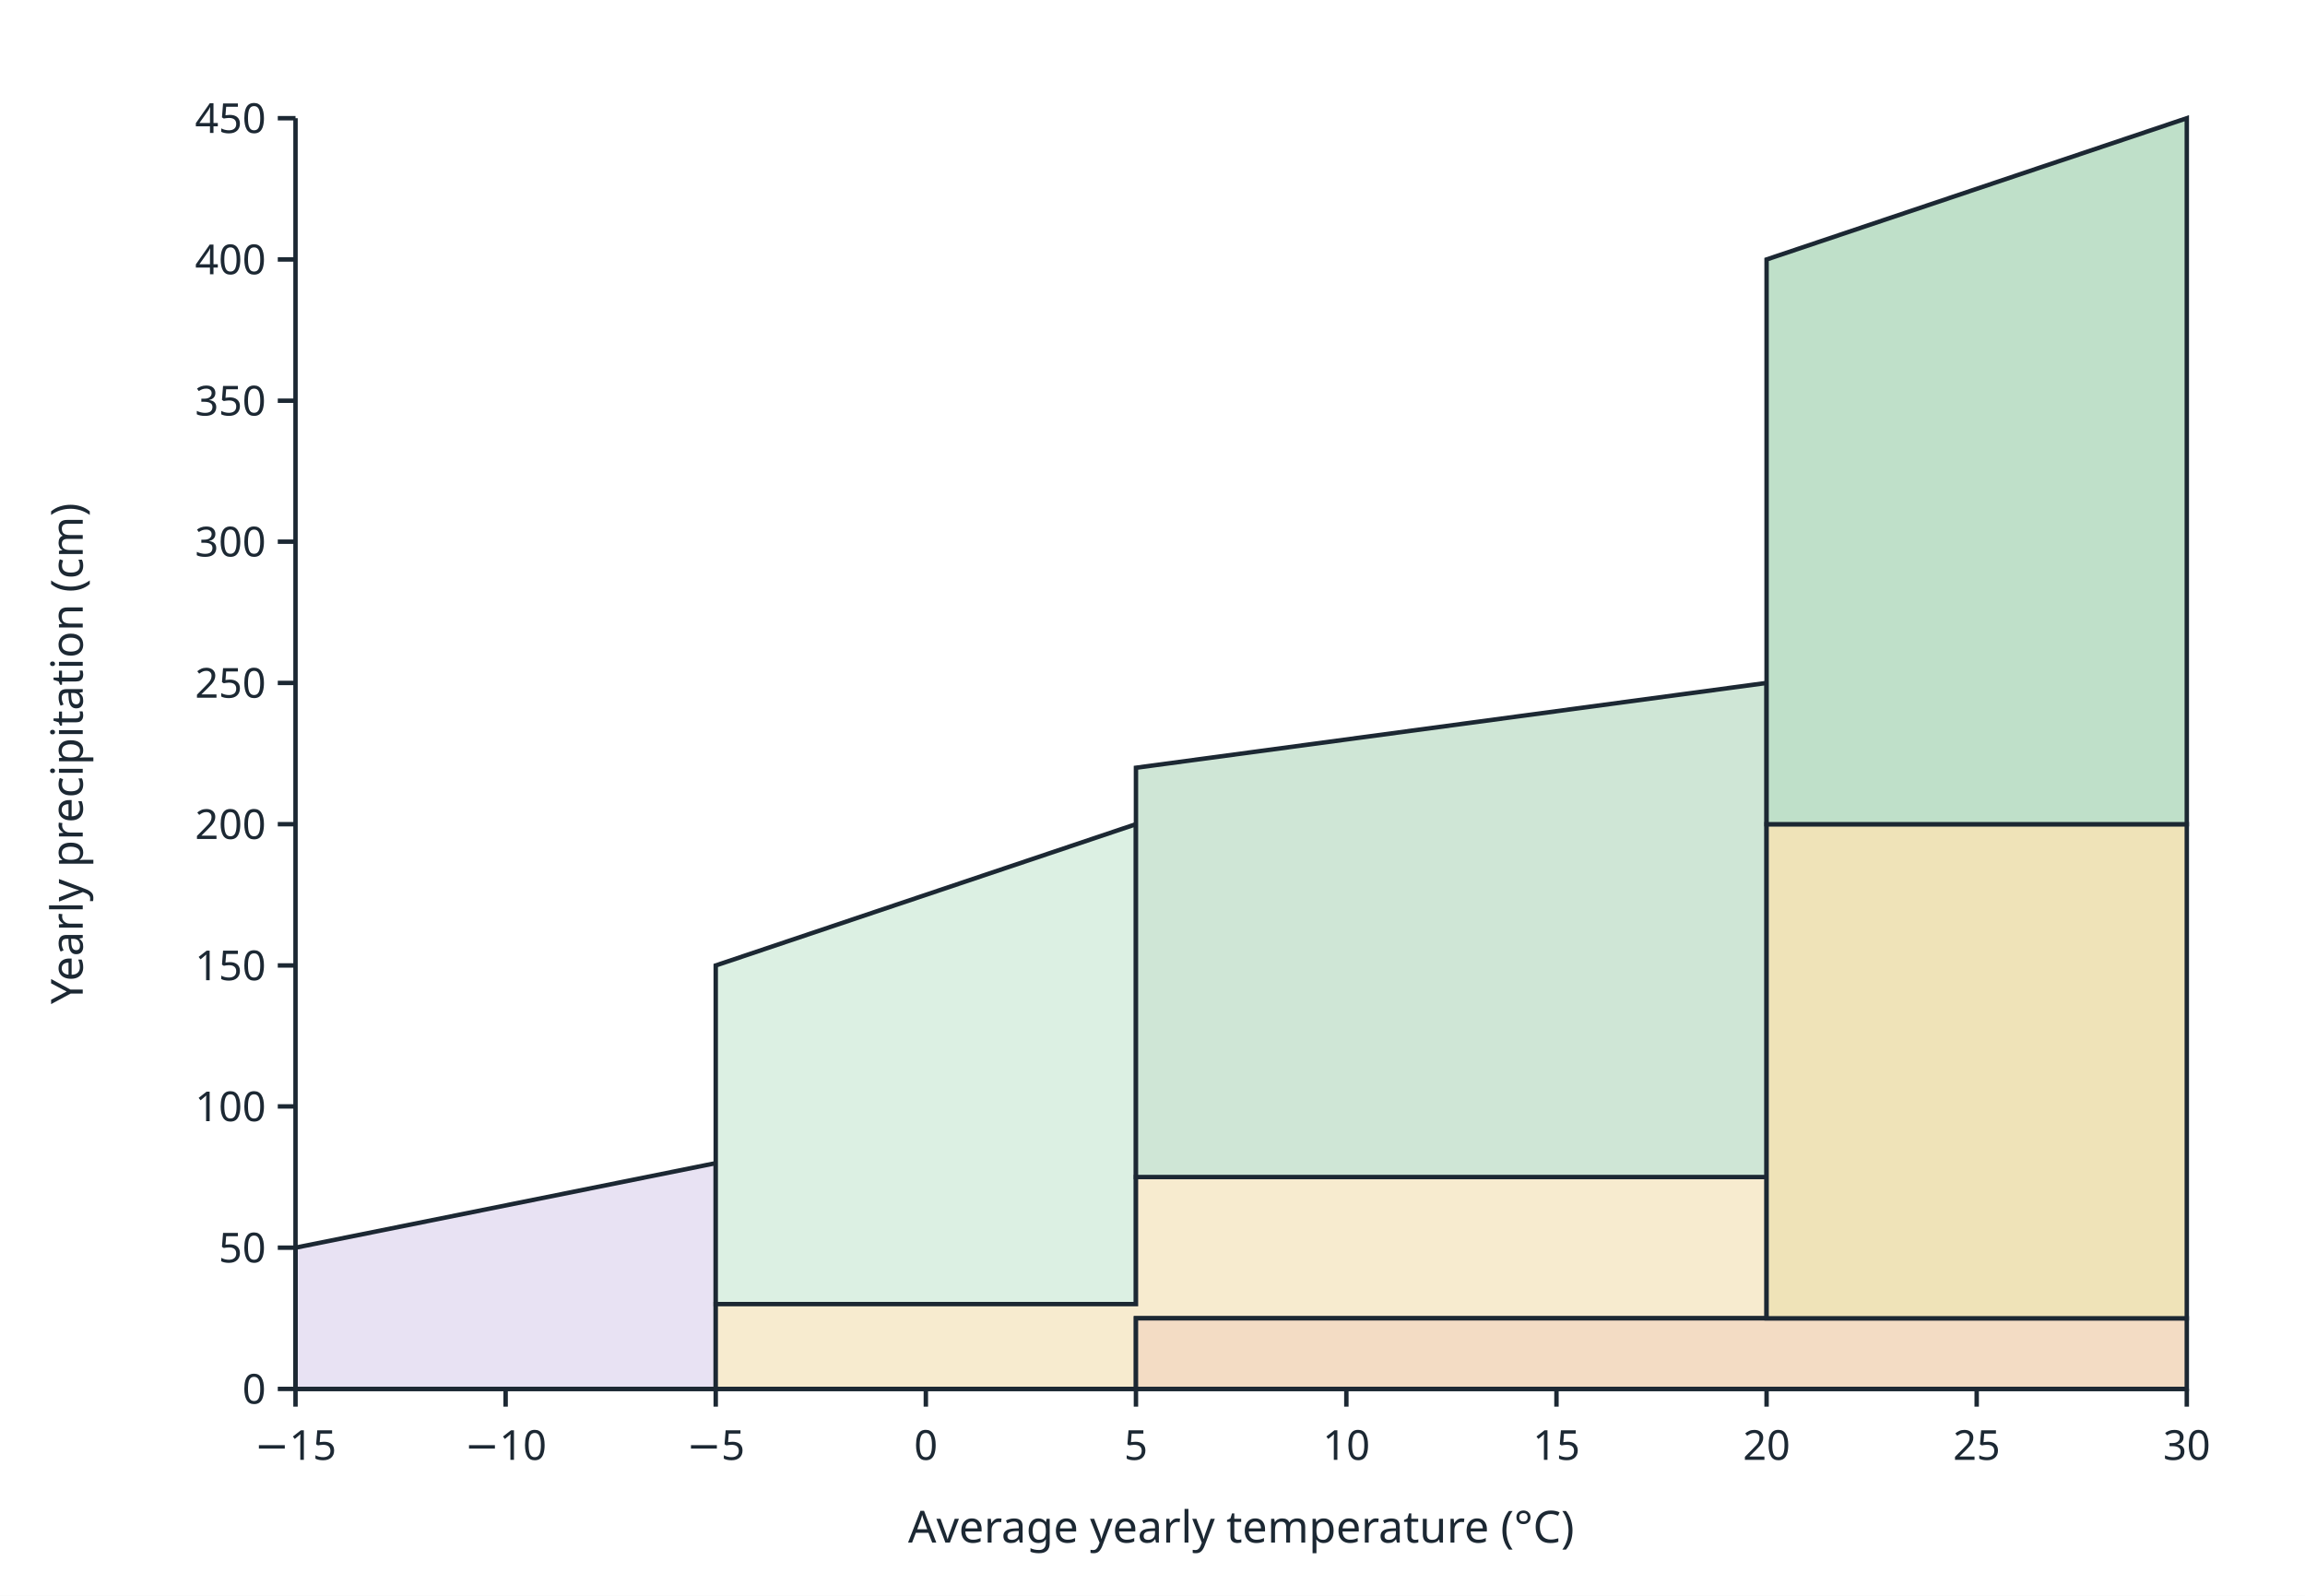
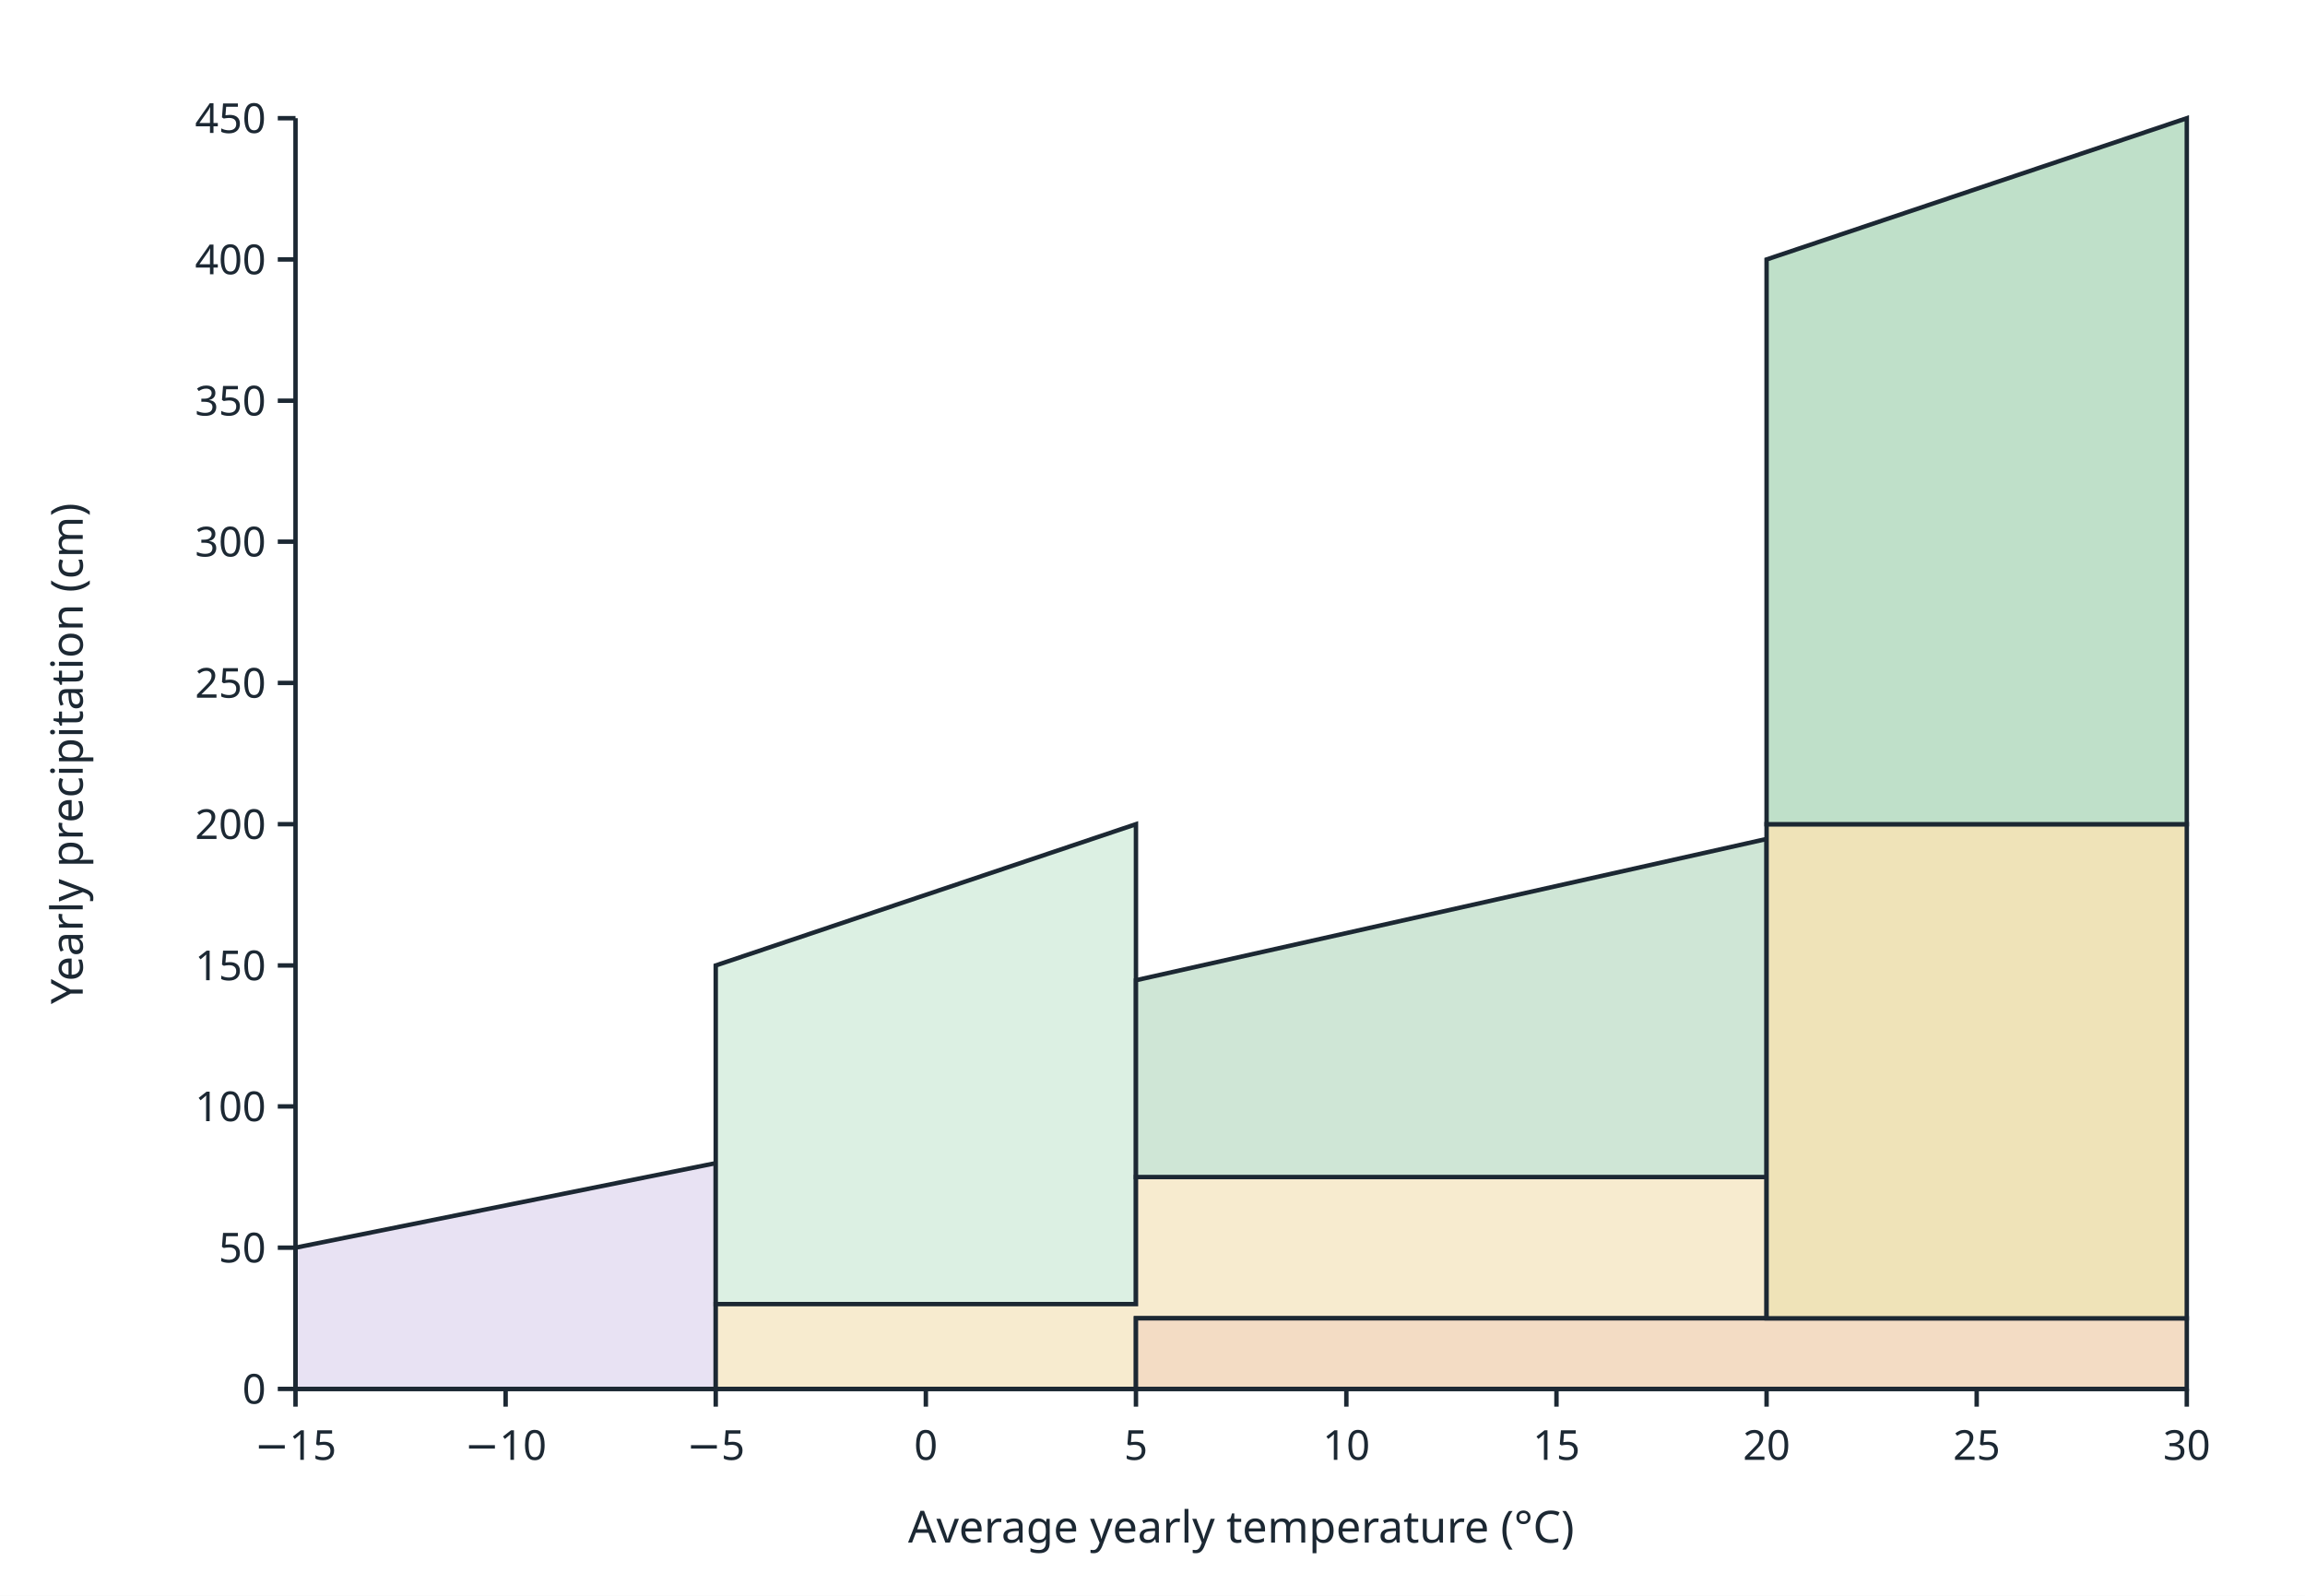
<svg xmlns="http://www.w3.org/2000/svg" viewBox="0 0 780 540" width="780" height="540" font-family="sans-serif">
  <rect width="780" height="540" fill="#ffffff" />
  <polygon points="100.0,470.0 242.2,470.0 242.2,393.6 100.0,422.2" fill="#e8e2f3" stroke="#1c2833" stroke-width="1.5" />
  <polygon points="242.2,441.3 384.4,441.3 384.4,278.9 242.2,326.7" fill="#dcf0e3" stroke="#1c2833" stroke-width="1.5" />
  <polygon points="242.2,470.0 384.4,470.0 384.4,446.1 597.8,446.1 597.8,398.3 384.4,398.3 384.4,441.3 242.2,441.3" fill="#f7ebcf" stroke="#1c2833" stroke-width="1.5" />
  <polygon points="384.4,470.0 740.0,470.0 740.0,446.1 384.4,446.1" fill="#f3dcc4" stroke="#1c2833" stroke-width="1.5" />
-   <polygon points="384.4,398.3 597.8,398.3 597.8,231.1 384.4,259.8" fill="#cfe6d6" stroke="#1c2833" stroke-width="1.5" />
+   <polygon points="384.4,398.3 597.8,398.3 597.8,283.9 384.4,331.7" fill="#cfe6d6" stroke="#1c2833" stroke-width="1.5" />
  <polygon points="597.8,446.1 740.0,446.1 740.0,278.9 597.8,278.9" fill="#efe3b8" stroke="#1c2833" stroke-width="1.5" />
  <polygon points="597.8,278.9 740.0,278.9 740.0,40.0 597.8,87.8" fill="#bfe0c9" stroke="#1c2833" stroke-width="1.5" />
  <line x1="100" y1="470" x2="740" y2="470" stroke="#1c2833" stroke-width="1.5" />
  <line x1="100" y1="470" x2="100" y2="40" stroke="#1c2833" stroke-width="1.5" />
  <line x1="100.0" y1="470" x2="100.0" y2="476" stroke="#1c2833" stroke-width="1.5" />
  <text x="100.0" y="494.0" font-size="14" text-anchor="middle" fill="#1c2833">−15</text>
  <line x1="171.1" y1="470" x2="171.1" y2="476" stroke="#1c2833" stroke-width="1.5" />
  <text x="171.1" y="494.0" font-size="14" text-anchor="middle" fill="#1c2833">−10</text>
  <line x1="242.2" y1="470" x2="242.2" y2="476" stroke="#1c2833" stroke-width="1.5" />
  <text x="242.2" y="494.0" font-size="14" text-anchor="middle" fill="#1c2833">−5</text>
  <line x1="313.3" y1="470" x2="313.3" y2="476" stroke="#1c2833" stroke-width="1.5" />
  <text x="313.3" y="494.0" font-size="14" text-anchor="middle" fill="#1c2833">0</text>
  <line x1="384.4" y1="470" x2="384.4" y2="476" stroke="#1c2833" stroke-width="1.5" />
  <text x="384.4" y="494.0" font-size="14" text-anchor="middle" fill="#1c2833">5</text>
  <line x1="455.6" y1="470" x2="455.6" y2="476" stroke="#1c2833" stroke-width="1.5" />
  <text x="455.6" y="494.0" font-size="14" text-anchor="middle" fill="#1c2833">10</text>
  <line x1="526.7" y1="470" x2="526.7" y2="476" stroke="#1c2833" stroke-width="1.5" />
  <text x="526.7" y="494.0" font-size="14" text-anchor="middle" fill="#1c2833">15</text>
  <line x1="597.8" y1="470" x2="597.8" y2="476" stroke="#1c2833" stroke-width="1.5" />
  <text x="597.8" y="494.0" font-size="14" text-anchor="middle" fill="#1c2833">20</text>
  <line x1="668.9" y1="470" x2="668.9" y2="476" stroke="#1c2833" stroke-width="1.5" />
  <text x="668.9" y="494.0" font-size="14" text-anchor="middle" fill="#1c2833">25</text>
  <line x1="740.0" y1="470" x2="740.0" y2="476" stroke="#1c2833" stroke-width="1.5" />
  <text x="740.0" y="494.0" font-size="14" text-anchor="middle" fill="#1c2833">30</text>
  <line x1="94" y1="470.0" x2="100" y2="470.0" stroke="#1c2833" stroke-width="1.5" />
  <text x="90.0" y="475.0" font-size="14" text-anchor="end" fill="#1c2833">0</text>
  <line x1="94" y1="422.2" x2="100" y2="422.2" stroke="#1c2833" stroke-width="1.5" />
  <text x="90.0" y="427.2" font-size="14" text-anchor="end" fill="#1c2833">50</text>
  <line x1="94" y1="374.4" x2="100" y2="374.4" stroke="#1c2833" stroke-width="1.5" />
  <text x="90.0" y="379.4" font-size="14" text-anchor="end" fill="#1c2833">100</text>
  <line x1="94" y1="326.7" x2="100" y2="326.7" stroke="#1c2833" stroke-width="1.5" />
  <text x="90.0" y="331.7" font-size="14" text-anchor="end" fill="#1c2833">150</text>
  <line x1="94" y1="278.9" x2="100" y2="278.9" stroke="#1c2833" stroke-width="1.5" />
  <text x="90.0" y="283.9" font-size="14" text-anchor="end" fill="#1c2833">200</text>
  <line x1="94" y1="231.1" x2="100" y2="231.1" stroke="#1c2833" stroke-width="1.5" />
  <text x="90.0" y="236.1" font-size="14" text-anchor="end" fill="#1c2833">250</text>
  <line x1="94" y1="183.3" x2="100" y2="183.3" stroke="#1c2833" stroke-width="1.5" />
  <text x="90.0" y="188.3" font-size="14" text-anchor="end" fill="#1c2833">300</text>
  <line x1="94" y1="135.6" x2="100" y2="135.6" stroke="#1c2833" stroke-width="1.5" />
  <text x="90.0" y="140.6" font-size="14" text-anchor="end" fill="#1c2833">350</text>
  <line x1="94" y1="87.8" x2="100" y2="87.8" stroke="#1c2833" stroke-width="1.5" />
  <text x="90.0" y="92.8" font-size="14" text-anchor="end" fill="#1c2833">400</text>
  <line x1="94" y1="40.0" x2="100" y2="40.0" stroke="#1c2833" stroke-width="1.5" />
  <text x="90.0" y="45.0" font-size="14" text-anchor="end" fill="#1c2833">450</text>
  <text x="420.0" y="522.0" font-size="15" text-anchor="middle" fill="#1c2833">Average yearly temperature (°C)</text>
  <text x="28" y="255.0" font-size="15" text-anchor="middle" fill="#1c2833" transform="rotate(-90 28 255.0)">Yearly precipitation (cm)</text>
</svg>
